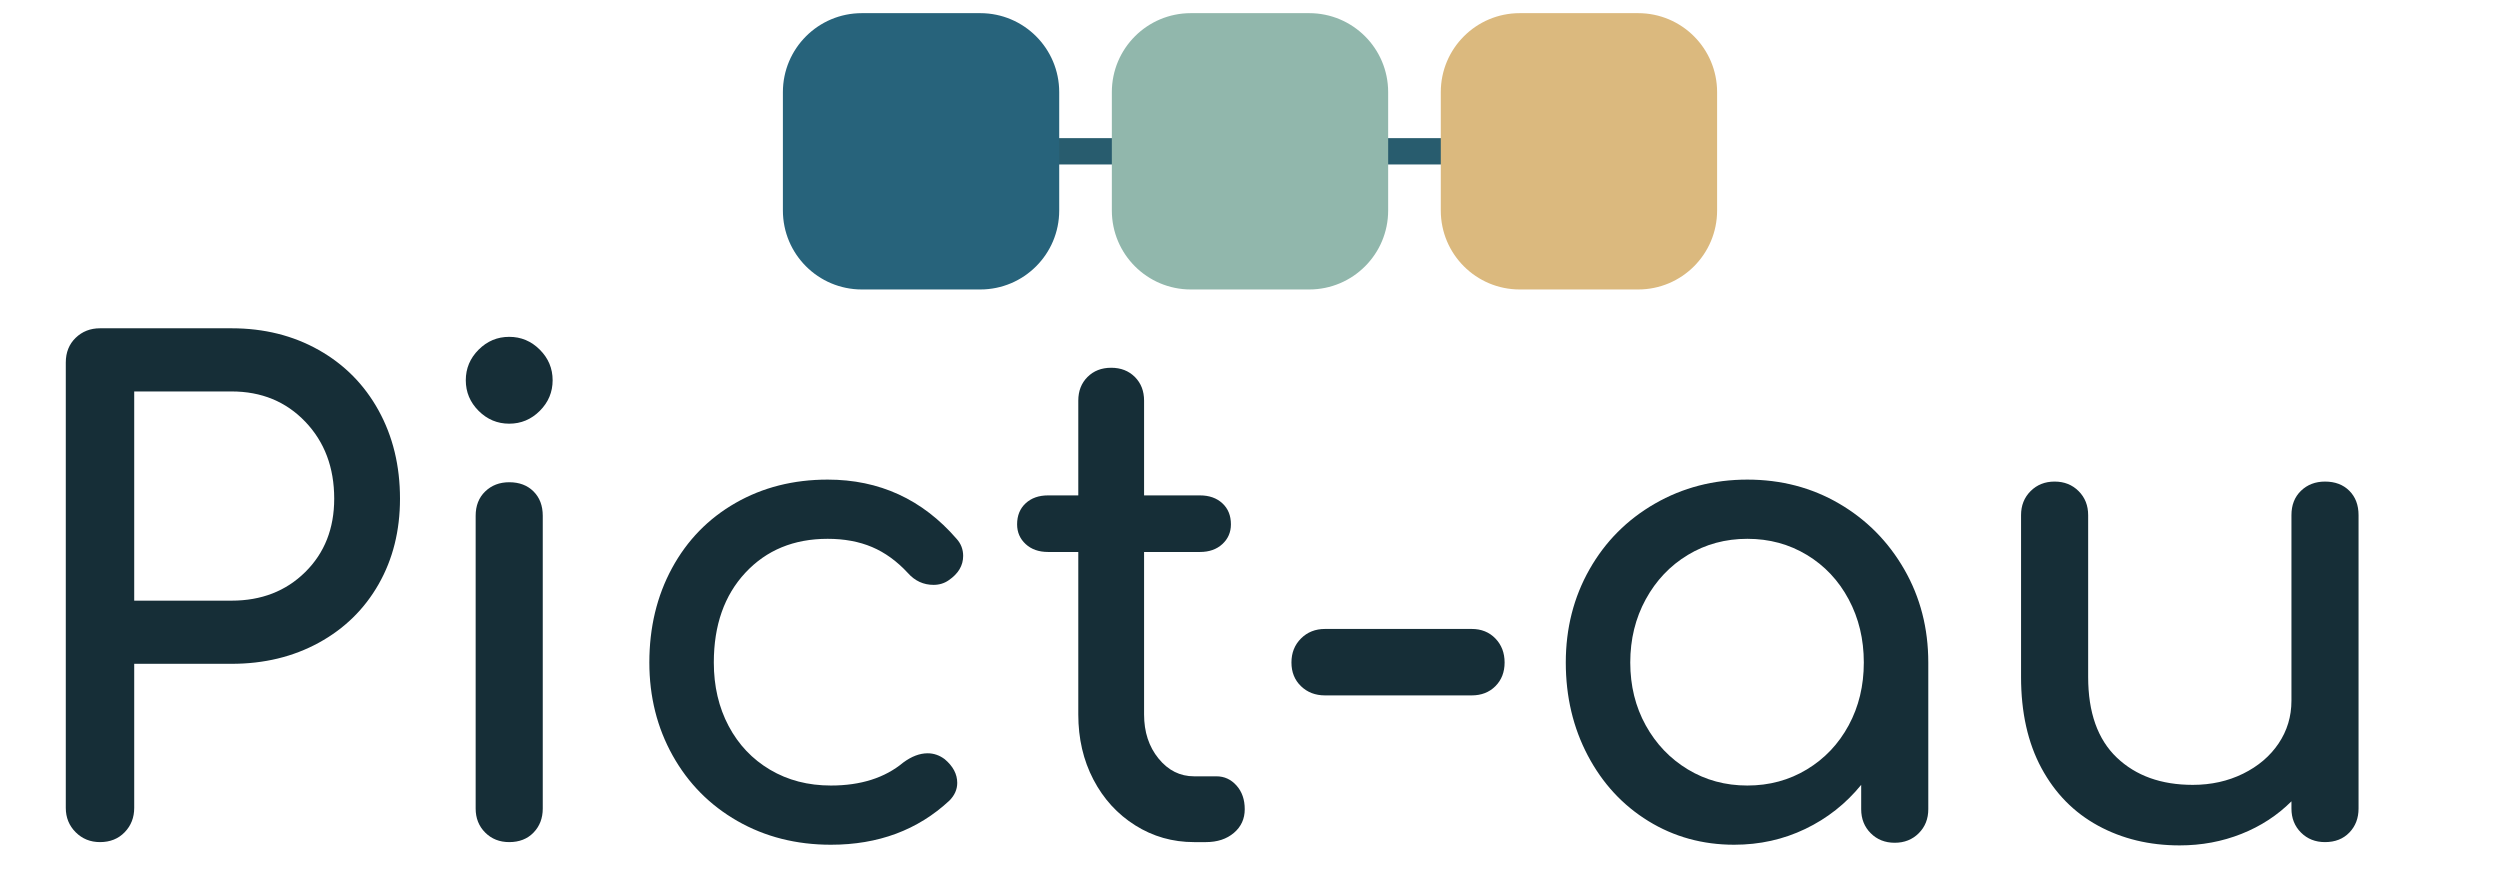
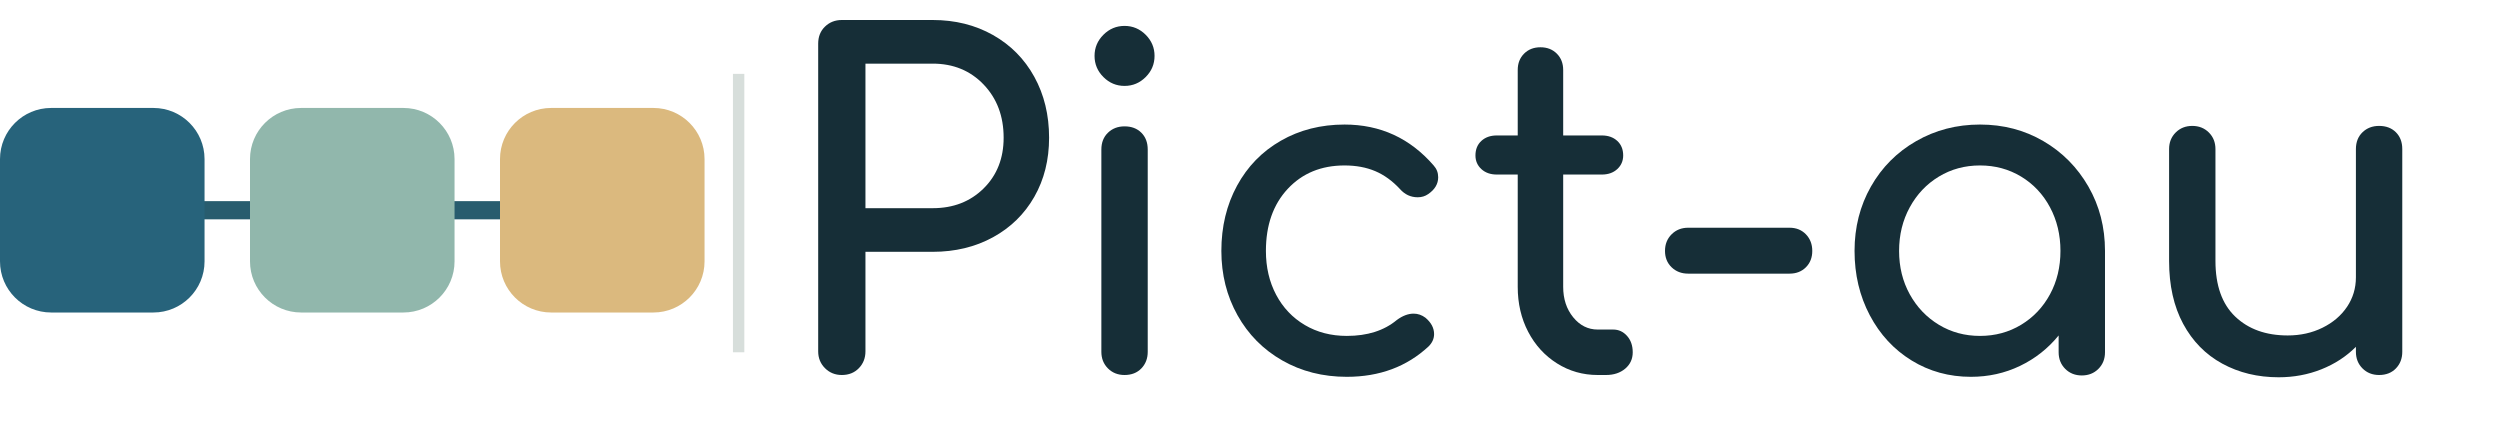
- <svg xmlns="http://www.w3.org/2000/svg" width="380" height="135" viewBox="0 0 380 135" role="img" aria-labelledby="title desc">
+ <svg xmlns="http://www.w3.org/2000/svg" width="440" height="75" viewBox="0 0 440 75" role="img" aria-labelledby="title desc">
  <g id="pictau-progress-tiles">
-     <path d="M161 23H169 M211 23H219" fill="none" stroke="#285c6e" stroke-width="4" stroke-linecap="round" />
-     <rect x="119" y="2" width="42" height="42" rx="12" fill="#27637b" />
-     <rect x="169" y="2" width="42" height="42" rx="12" fill="#91b7ac" />
-     <rect x="219" y="2" width="42" height="42" rx="12" fill="#dbb97e" />
+     <path d="M36 37H44 M80 37H88" fill="none" stroke="#285c6e" stroke-width="3.2" stroke-linecap="round" />
+     <rect x="0" y="19" width="36" height="36" rx="9" fill="#27637b" />
+     <rect x="44" y="19" width="36" height="36" rx="9" fill="#91b7ac" />
+     <rect x="88" y="19" width="36" height="36" rx="9" fill="#dbb97e" />
  </g>
-   <g id="pictau-wordmark" transform="translate(0 128) scale(0.1 -0.1)" fill="#162e37">
+   <path d="M130 13V62" stroke="#d7dedb" stroke-width="2" />
+   <g id="pictau-wordmark" transform="translate(136 66) scale(0.08 -0.08)" fill="#162e37">
    <path d="M100 52V729Q100 752 115 766.5Q130 781 152 781H352Q426 781 484.5 748Q543 715 575.5 656Q608 597 608 522Q608 449 575.5 392Q543 335 484.5 303Q426 271 352 271H204V52Q204 30 189.5 15Q175 0 152 0Q130 0 115 15Q100 30 100 52ZM352 367Q420 367 464 410.5Q508 454 508 522Q508 593 464 639Q420 685 352 685H204V367Z" transform="translate(0 0)" />
    <path d="M100 51V496Q100 519 114.5 533Q129 547 151 547Q174 547 188 533Q202 519 202 496V51Q202 29 188 14.5Q174 0 151 0Q129 0 114.5 14.5Q100 29 100 51ZM85 702Q85 729 104.5 748.5Q124 768 151 768Q178 768 197.5 748.5Q217 729 217 702Q217 675 197.5 655.5Q178 636 151 636Q124 636 104.5 655.5Q85 675 85 702Z" transform="translate(623 0)" />
    <path d="M62 273Q62 353 96.5 416.5Q131 480 193 515.5Q255 551 333 551Q451 551 529 461Q539 450 539 435Q539 413 517 398Q507 391 494 391Q471 391 455 409Q430 436 400.5 448.5Q371 461 333 461Q256 461 208 409.5Q160 358 160 273Q160 219 182.5 176.5Q205 134 245.5 110Q286 86 338 86Q406 86 448 121Q467 135 485 135Q499 135 511 126Q530 110 530 90Q530 75 518 63Q446 -4 338 -4Q259 -4 196 32Q133 68 97.5 131.5Q62 195 62 273Z" transform="translate(925 0)" />
    <path d="M366 50Q366 28 349.5 14Q333 0 307 0H289Q240 0 199.5 25.5Q159 51 136 95Q113 139 113 194V441H67Q46 441 33 453Q20 465 20 483Q20 503 33 515Q46 527 67 527H113V671Q113 693 127 707Q141 721 163 721Q185 721 199 707Q213 693 213 671V527H298Q319 527 332 515Q345 503 345 483Q345 465 332 453Q319 441 298 441H213V194Q213 154 235 127Q257 100 289 100H323Q341 100 353.5 86Q366 72 366 50Z" transform="translate(1526 0)" />
    <path d="M36 273Q36 295 50.5 309.5Q65 324 87 324H310Q332 324 346 309.5Q360 295 360 273Q360 251 346 237Q332 223 310 223H87Q65 223 50.5 237Q36 251 36 273Z" transform="translate(1927 0)" />
    <path d="M613 273V50Q613 28 598.5 13.5Q584 -1 562 -1Q540 -1 525.5 13.5Q511 28 511 50V87Q476 44 426 20Q376 -4 318 -4Q246 -4 187.5 32Q129 68 95.5 131.5Q62 195 62 273Q62 351 98 414.5Q134 478 197.5 514.5Q261 551 338 551Q415 551 477.5 514.5Q540 478 576.5 414.5Q613 351 613 273ZM515 273Q515 326 492 369Q469 412 428.5 436.5Q388 461 338 461Q288 461 247.5 436.5Q207 412 183.5 369Q160 326 160 273Q160 220 183.5 177.5Q207 135 247.5 110.5Q288 86 338 86Q388 86 428.5 110.5Q469 135 492 177.5Q515 220 515 273Z" transform="translate(2318 0)" />
    <path d="M592 497V51Q592 29 578 14.5Q564 0 541 0Q519 0 504.5 14.5Q490 29 490 51V62Q458 30 414 12.5Q370 -5 320 -5Q251 -5 196 25Q141 55 110 112.5Q79 170 79 251V497Q79 519 93.5 533.5Q108 548 130 548Q152 548 166.5 533.5Q181 519 181 497V251Q181 170 224.5 128.5Q268 87 340 87Q382 87 416.5 104Q451 121 470.5 150Q490 179 490 215V497Q490 520 504.5 534Q519 548 541 548Q564 548 578 534Q592 520 592 497Z" transform="translate(2993 0)" />
  </g>
</svg>
